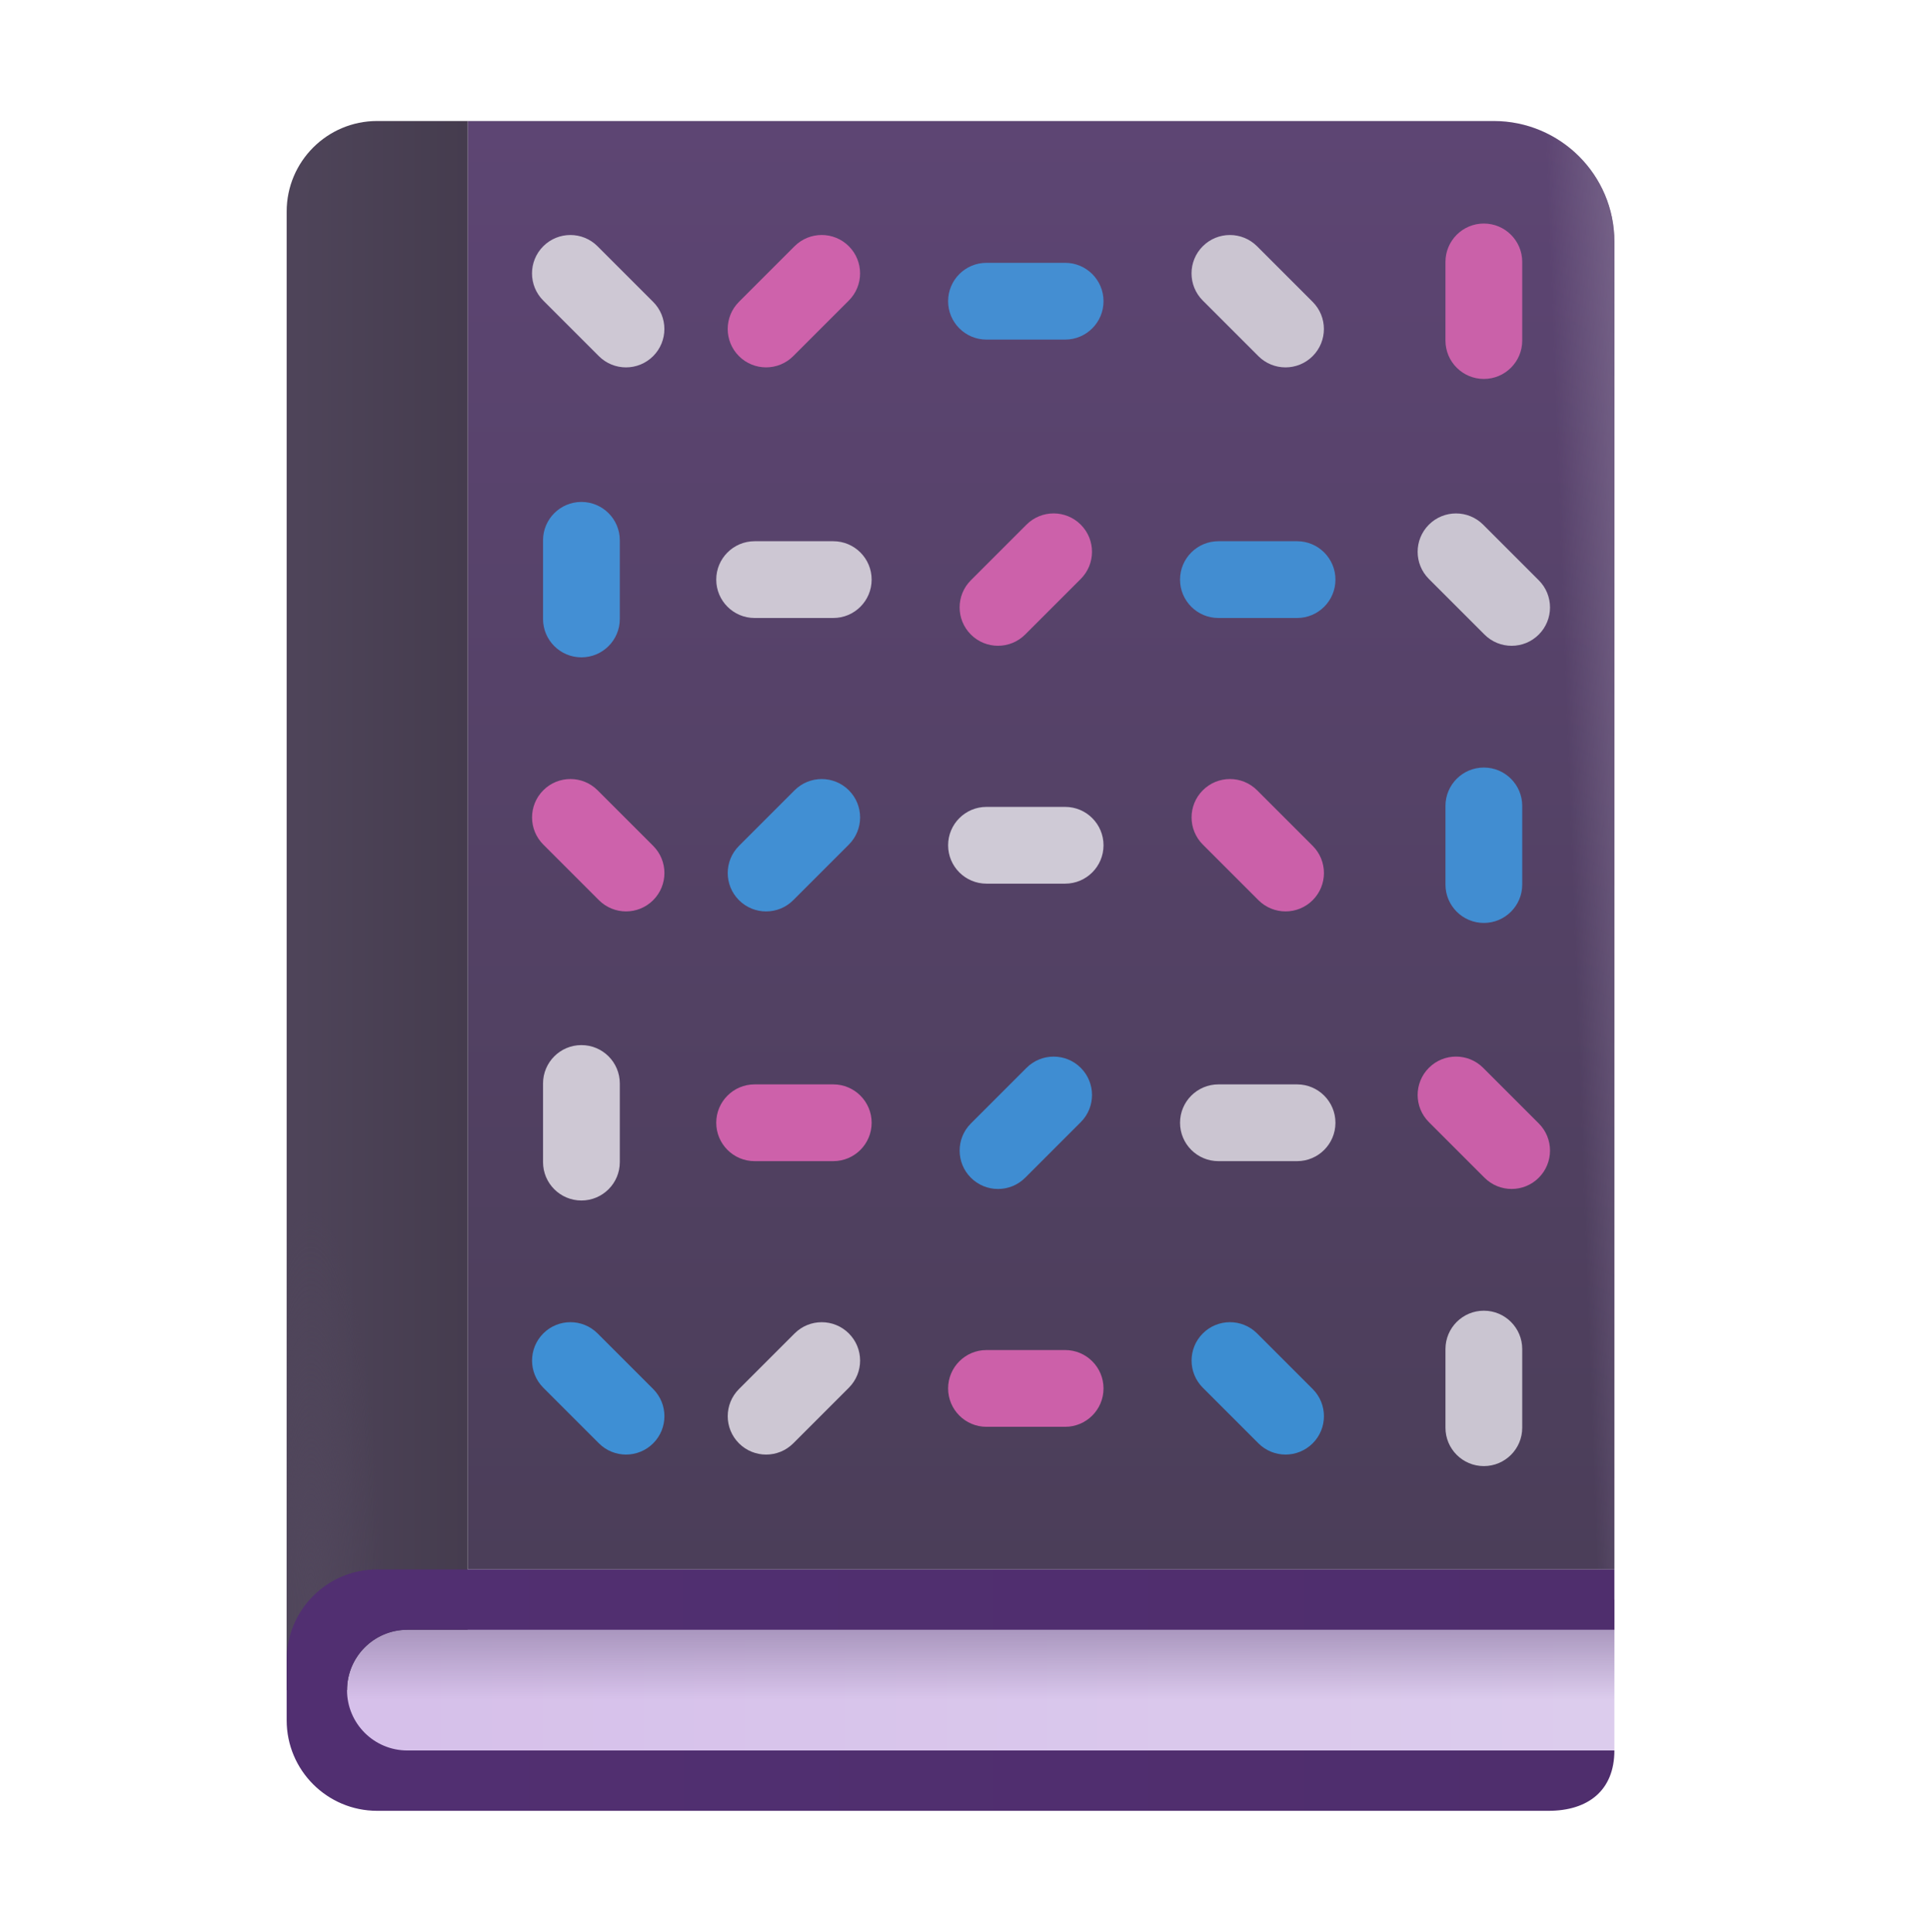
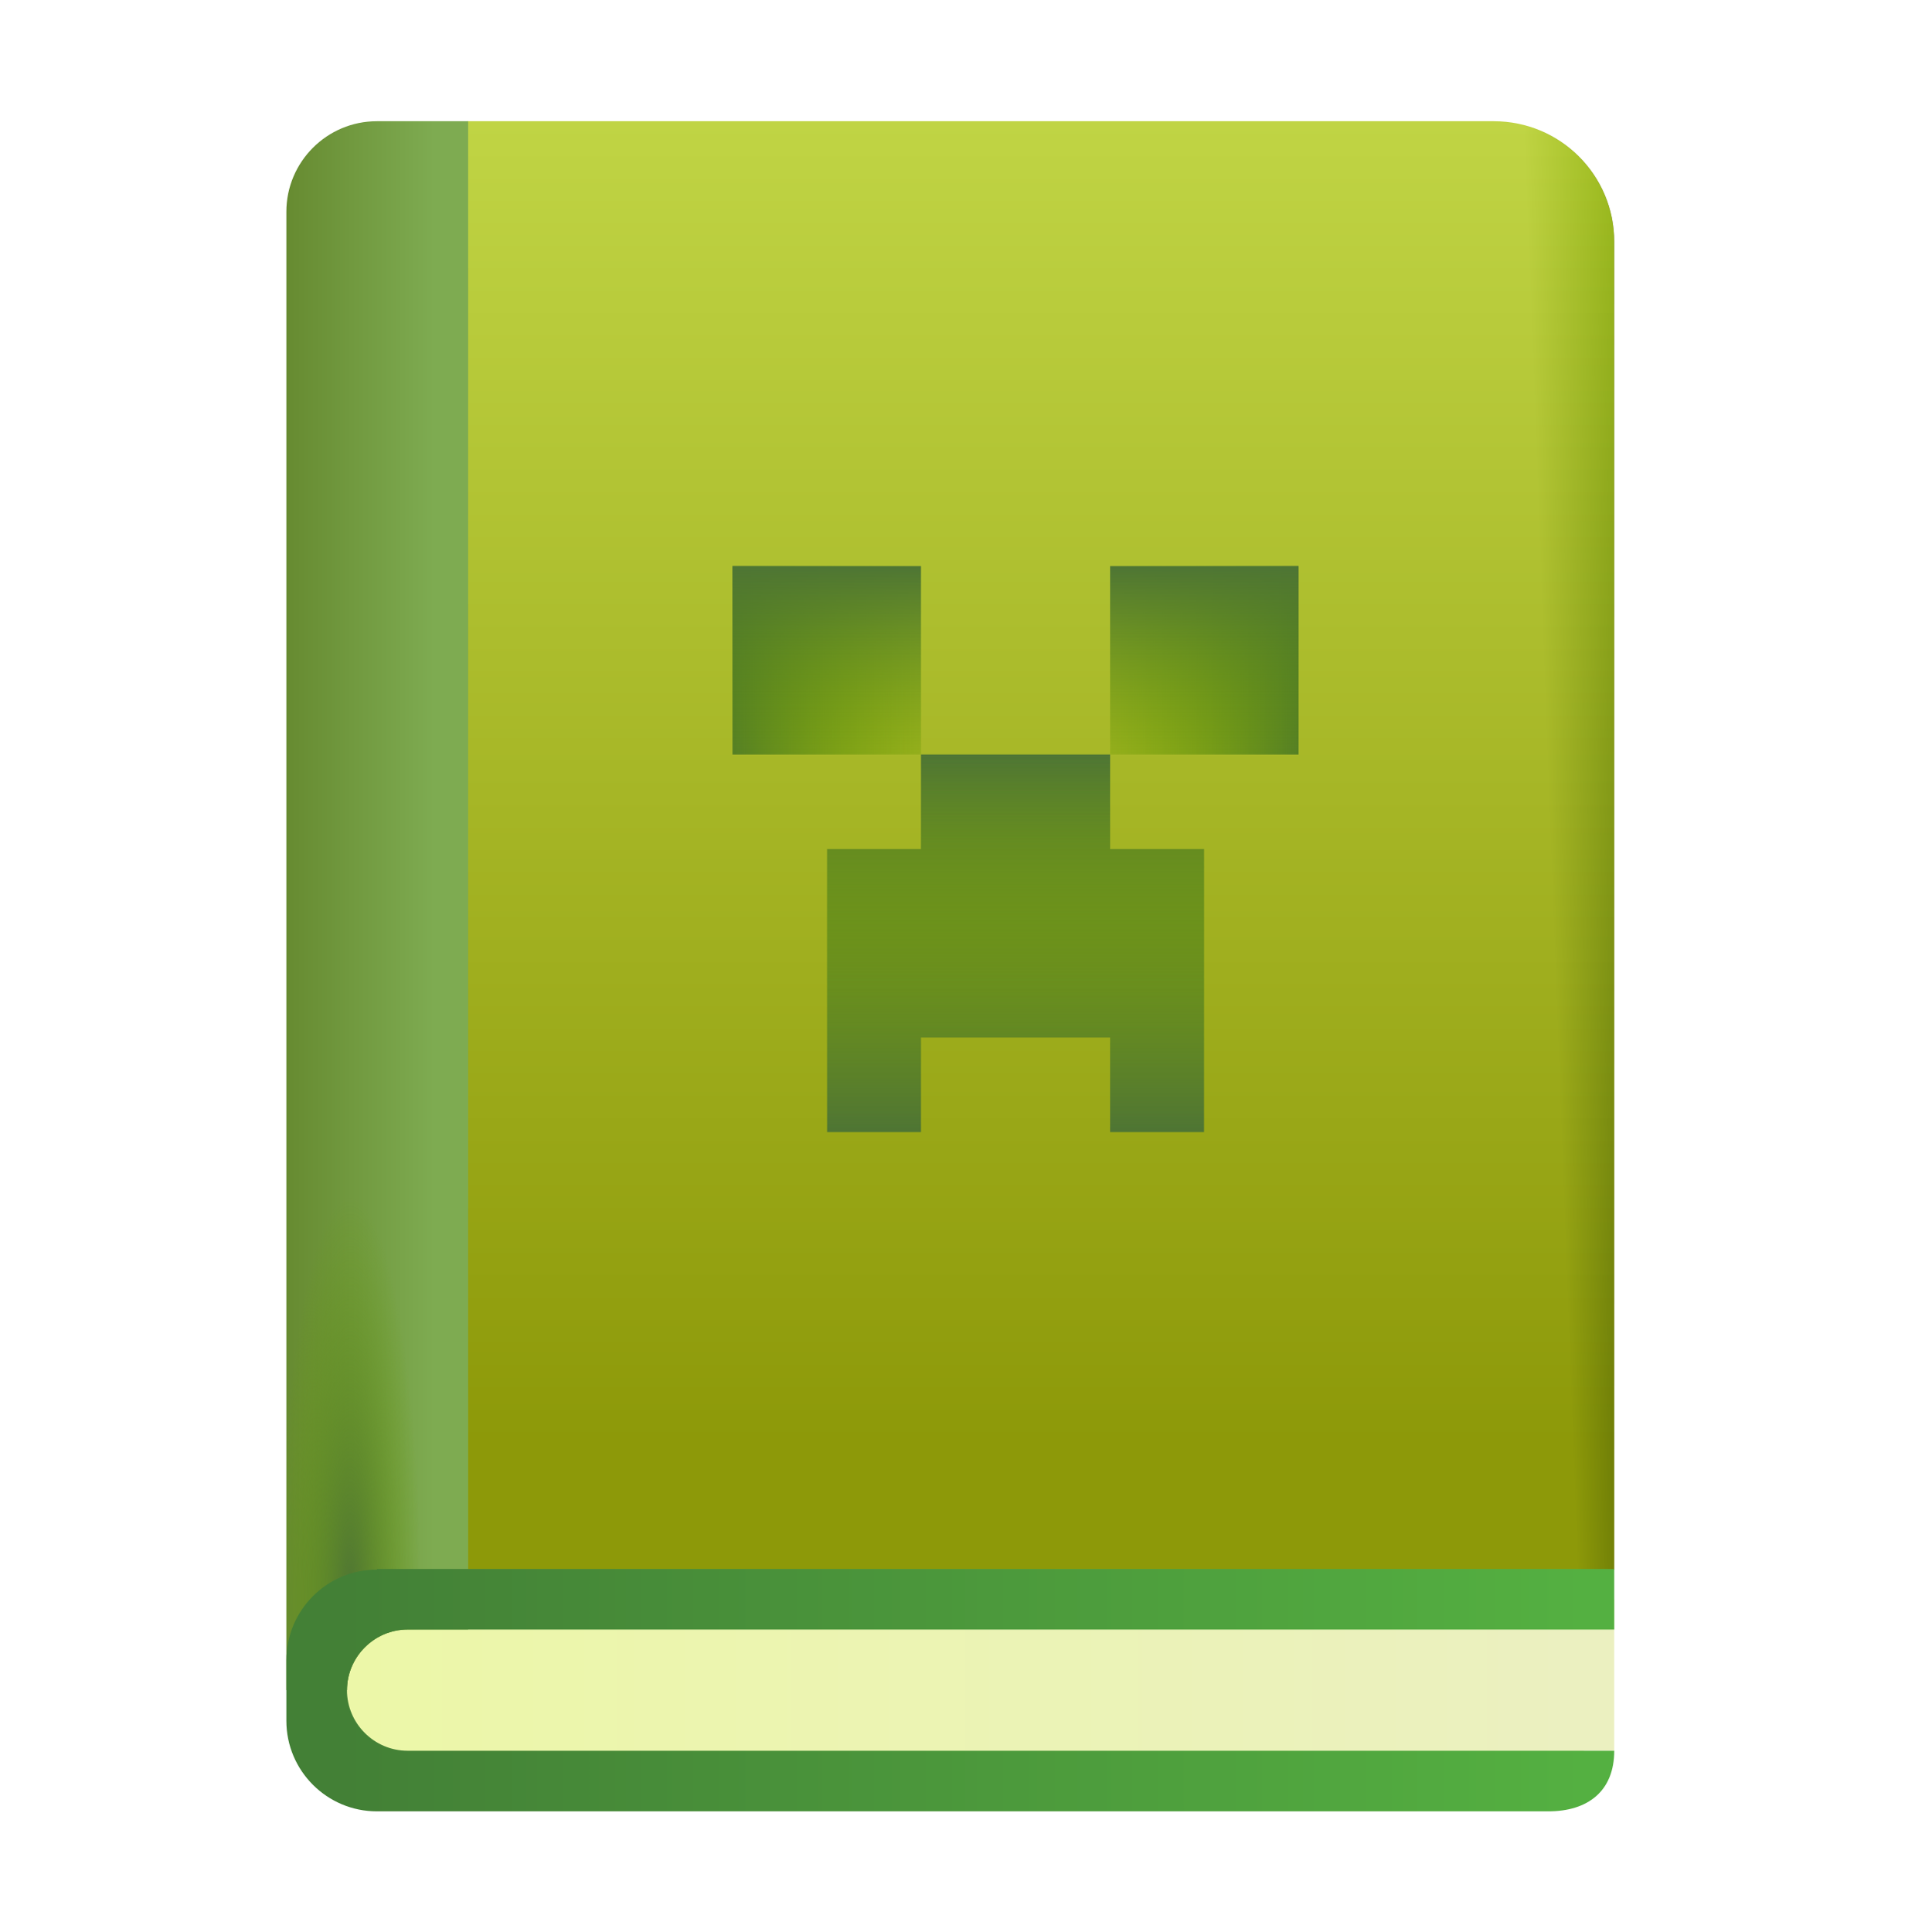
- <svg xmlns="http://www.w3.org/2000/svg" width="290px" height="290px" preserveAspectRatio="xMidYMid meet" viewBox="0 0 32 32" style="-ms-transform: rotate(360deg); -webkit-transform: rotate(360deg); transform: rotate(360deg);">
-   <g fill="none">
-     <path fill="url(#IconifyId-18336ff944b-bf80ea-28503)" d="M7.75 2.005h17a2 2 0 0 1 2 2v22h-19v-24Z" />
-     <path fill="url(#IconifyId-18336ff944b-bf80ea-28504)" d="M7.75 2.005h17a2 2 0 0 1 2 2v22h-19v-24Z" />
-     <path fill="url(#IconifyId-18336ff944b-bf80ea-28505)" d="M5.25 26.505h21.5v2.5h-.5l-.5.5H5.25v-3Z" />
-     <path fill="url(#IconifyId-18336ff944b-bf80ea-28506)" d="M5.25 26.505h21.5v2.5h-.5l-.5.5H5.25v-3Z" />
-     <path fill="url(#IconifyId-18336ff944b-bf80ea-28507)" d="M6.25 2.005a1.5 1.5 0 0 0-1.5 1.5v24.5h1a1 1 0 0 1 1-1h1v-25h-1.5Z" />
-     <path fill="url(#IconifyId-18336ff944b-bf80ea-28509)" d="M6.25 2.005a1.5 1.5 0 0 0-1.5 1.5v24.5h1a1 1 0 0 1 1-1h1v-25h-1.5Z" />
-     <path fill="url(#IconifyId-18336ff944b-bf80ea-28508)" d="M6.25 26.005a1.5 1.5 0 0 0-1.5 1.5v1a1.5 1.5 0 0 0 1.5 1.5h19.408c.653 0 1.092-.335 1.092-1h-20a1 1 0 1 1 0-2h20v-1H6.25Z" />
-     <rect width="2.575" height="1.272" x="9.452" y="3.631" fill="#CEC8D4" rx=".636" transform="rotate(45 9.452 3.63)" />
-     <rect width="2.575" height="1.272" x="9.452" y="12.645" fill="#CD62AB" rx=".636" transform="rotate(45 9.452 12.645)" />
-     <rect width="2.575" height="1.272" x="9.452" y="21.645" fill="#3E8FD4" rx=".636" transform="rotate(45 9.452 21.645)" />
-     <rect width="2.575" height="1.272" x="20.38" y="3.631" fill="#CBC5D1" rx=".636" transform="rotate(45 20.38 3.63)" />
-     <rect width="2.575" height="1.272" x="20.38" y="12.645" fill="#CB60A9" rx=".636" transform="rotate(45 20.38 12.645)" />
-     <rect width="2.575" height="1.272" x="20.38" y="21.645" fill="#3C8DD1" rx=".636" transform="rotate(45 20.38 21.645)" />
-     <rect width="2.575" height="1.272" fill="#CE62AB" rx=".636" transform="scale(-1 1) rotate(45 -11.19 -14.62)" />
-     <rect width="2.575" height="1.272" fill="#418FD3" rx=".636" transform="scale(-1 1) rotate(45 -22.072 -10.113)" />
-     <rect width="2.575" height="1.272" fill="#CDC7D3" rx=".636" transform="scale(-1 1) rotate(45 -32.936 -5.613)" />
-     <rect width="2.575" height="1.272" fill="#CC61AA" rx=".636" transform="scale(-1 1) rotate(45 -18.68 -16.952)" />
-     <rect width="2.575" height="1.272" x="24.126" y="8.244" fill="#CAC5D1" rx=".636" transform="rotate(45 24.126 8.244)" />
-     <rect width="2.575" height="1.272" fill="#428DD1" rx=".636" transform="matrix(-1 0 0 1 22.128 8.968)" />
-     <rect width="2.575" height="1.272" fill="#CDC7D3" rx=".636" transform="matrix(-1 0 0 1 14.443 8.968)" />
-     <rect width="2.575" height="1.272" fill="#3F8DD2" rx=".636" transform="scale(-1 1) rotate(45 -29.545 -12.452)" />
-     <rect width="2.575" height="1.272" x="24.126" y="17.244" fill="#CA5FA8" rx=".636" transform="rotate(45 24.126 17.244)" />
-     <rect width="2.575" height="1.272" fill="#438FD4" rx=".636" transform="matrix(0 -1 -1 0 10.27 10.892)" />
-     <rect width="2.575" height="1.272" fill="#448ED2" rx=".636" transform="matrix(-1 0 0 1 18.285 4.355)" />
-     <rect width="2.575" height="1.272" fill="#CBC5D1" rx=".636" transform="matrix(-1 0 0 1 22.128 17.968)" />
-     <rect width="2.575" height="1.272" fill="#CFCAD6" rx=".636" transform="matrix(-1 0 0 1 18.285 13.37)" />
-     <rect width="2.575" height="1.272" fill="#CC60A9" rx=".636" transform="matrix(-1 0 0 1 18.285 22.37)" />
-     <rect width="2.575" height="1.272" fill="#CD61AA" rx=".636" transform="matrix(-1 0 0 1 14.443 17.968)" />
-     <rect width="2.575" height="1.272" fill="#CA61A9" rx=".636" transform="matrix(0 -1 -1 0 25.223 6.279)" />
-     <rect width="2.575" height="1.272" fill="#418DD1" rx=".636" transform="matrix(0 -1 -1 0 25.223 15.293)" />
-     <rect width="2.575" height="1.272" fill="#CAC5D1" rx=".636" transform="matrix(0 -1 -1 0 25.223 24.293)" />
-     <rect width="2.575" height="1.272" fill="#CEC8D4" rx=".636" transform="matrix(0 -1 -1 0 10.27 19.892)" />
-     <defs>
-       <linearGradient id="IconifyId-18336ff944b-bf80ea-28503" x1="17.25" x2="17.25" y1="2.005" y2="26.005" gradientUnits="userSpaceOnUse">
-         <stop stop-color="#5D4573" />
-         <stop offset="1" stop-color="#4B3E59" />
-       </linearGradient>
-       <linearGradient id="IconifyId-18336ff944b-bf80ea-28504" x1="28.44" x2="25.73" y1="5.387" y2="5.484" gradientUnits="userSpaceOnUse">
-         <stop offset=".409" stop-color="#806E91" />
-         <stop offset="1" stop-color="#806E91" stop-opacity="0" />
-       </linearGradient>
-       <linearGradient id="IconifyId-18336ff944b-bf80ea-28505" x1="6.471" x2="26.569" y1="28.42" y2="28.42" gradientUnits="userSpaceOnUse">
-         <stop stop-color="#D6C0EA" />
-         <stop offset="1" stop-color="#DCCCED" />
-       </linearGradient>
-       <linearGradient id="IconifyId-18336ff944b-bf80ea-28506" x1="16" x2="16" y1="26.743" y2="28.162" gradientUnits="userSpaceOnUse">
-         <stop stop-color="#9F8CB4" />
-         <stop offset="1" stop-color="#9F8CB4" stop-opacity="0" />
-       </linearGradient>
-       <linearGradient id="IconifyId-18336ff944b-bf80ea-28507" x1="4.955" x2="7.75" y1="16.742" y2="16.742" gradientUnits="userSpaceOnUse">
-         <stop stop-color="#4E4459" />
-         <stop offset="1" stop-color="#453C4E" />
-       </linearGradient>
-       <linearGradient id="IconifyId-18336ff944b-bf80ea-28508" x1="6.181" x2="26.75" y1="28.969" y2="28.936" gradientUnits="userSpaceOnUse">
-         <stop stop-color="#512F71" />
-         <stop offset="1" stop-color="#4F2E6D" />
-       </linearGradient>
-       <radialGradient id="IconifyId-18336ff944b-bf80ea-28509" cx="0" cy="0" r="1" gradientTransform="matrix(0 -6.6454 1.17096 0 5.149 26.678)" gradientUnits="userSpaceOnUse">
-         <stop stop-color="#51475C" />
-         <stop offset="1" stop-color="#51475C" stop-opacity="0" />
-       </radialGradient>
-     </defs>
+ <svg xmlns="http://www.w3.org/2000/svg" id="_图层_1" data-name="图层_1" version="1.1" viewBox="0 0 290 290">
+   <defs>
+     <style>
+       .st0 {
+         fill: #cec8d4;
+       }
+ 
+       .st1 {
+         fill: url(#_未命名的渐变_151);
+       }
+ 
+       .st2 {
+         fill: url(#_未命名的渐变_8);
+       }
+ 
+       .st3 {
+         fill: url(#_未命名的渐变_5);
+       }
+ 
+       .st4 {
+         fill: url(#_未命名的渐变_4);
+       }
+ 
+       .st4, .st5, .st6 {
+         isolation: isolate;
+       }
+ 
+       .st4, .st6 {
+         mix-blend-mode: overlay;
+       }
+ 
+       .st7 {
+         fill: url(#_未命名的渐变_11);
+       }
+ 
+       .st8 {
+         fill: #ca61a9;
+       }
+ 
+       .st9 {
+         fill: #438fd4;
+       }
+ 
+       .st10 {
+         fill: url(#_未命名的渐变_9);
+       }
+ 
+       .st11 {
+         fill: #cdc7d3;
+       }
+ 
+       .st12 {
+         fill: #3c8dd1;
+       }
+ 
+       .st13 {
+         fill: url(#_未命名的渐变_6);
+       }
+ 
+       .st14 {
+         fill: #cfcad6;
+       }
+ 
+       .st15 {
+         fill: #ca5fa8;
+       }
+ 
+       .st16 {
+         fill: #cbc5d1;
+       }
+ 
+       .st17 {
+         fill: #cd61aa;
+       }
+ 
+       .st18 {
+         fill: #3f8dd2;
+       }
+ 
+       .st19 {
+         fill: url(#_未命名的渐变_3);
+       }
+ 
+       .st20 {
+         fill: url(#_未命名的渐变_13);
+       }
+ 
+       .st21 {
+         fill: url(#_未命名的渐变);
+       }
+ 
+       .st22 {
+         fill: #448ed2;
+       }
+ 
+       .st23 {
+         fill: url(#_未命名的渐变_12);
+       }
+ 
+       .st24 {
+         fill: #418fd3;
+       }
+ 
+       .st25 {
+         fill: #3e8fd4;
+       }
+ 
+       .st26 {
+         display: none;
+       }
+ 
+       .st27 {
+         fill: #cd62ab;
+       }
+ 
+       .st28 {
+         fill: #cc60a9;
+       }
+ 
+       .st29 {
+         fill: #cc61aa;
+       }
+ 
+       .st30 {
+         fill: #cb60a9;
+       }
+ 
+       .st31 {
+         fill: #418dd1;
+       }
+ 
+       .st6 {
+         fill: url(#_未命名的渐变_2);
+         opacity: .6;
+       }
+ 
+       .st32 {
+         fill: #cac5d1;
+       }
+ 
+       .st33 {
+         fill: url(#_未命名的渐变_10);
+       }
+ 
+       .st34 {
+         fill: #ce62ab;
+       }
+ 
+       .st35 {
+         fill: #428dd1;
+       }
+     </style>
+     <linearGradient id="_未命名的渐变" data-name="未命名的渐变" x1="-252.8" y1="62.8" x2="-252.8" y2="86.8" gradientTransform="translate(2456.7 -573.2) scale(9.1)" gradientUnits="userSpaceOnUse">
+       <stop offset="0" stop-color="#c5da4a" />
+       <stop offset="1" stop-color="#8d9909" />
+     </linearGradient>
+     <linearGradient id="_未命名的渐变_2" data-name="未命名的渐变 2" x1="-241.7" y1="76.5" x2="-244.4" y2="76.6" gradientTransform="translate(2456.7 -573.2) scale(9.1)" gradientUnits="userSpaceOnUse">
+       <stop offset=".4" stop-color="#000" />
+       <stop offset="1" stop-color="#000" stop-opacity="0" />
+     </linearGradient>
+     <linearGradient id="_未命名的渐变_3" data-name="未命名的渐变 3" x1="-264.1" y1="90.9" x2="-244" y2="90.9" gradientTransform="translate(2456.7 -573.2) scale(9.1)" gradientUnits="userSpaceOnUse">
+       <stop offset="0" stop-color="#ecf7a8" />
+       <stop offset="1" stop-color="#ebf0c0" />
+     </linearGradient>
+     <linearGradient id="_未命名的渐变_4" data-name="未命名的渐变 4" x1="-254" y1="87.5" x2="-254" y2="88.9" gradientTransform="translate(2456.7 -573.2) scale(9.1)" gradientUnits="userSpaceOnUse">
+       <stop offset="0" stop-color="#fff" />
+       <stop offset="1" stop-color="#fff" stop-opacity="0" />
+     </linearGradient>
+     <linearGradient id="_未命名的渐变_5" data-name="未命名的渐变 5" x1="-265.6" y1="77.9" x2="-262.8" y2="77.9" gradientTransform="translate(2456.7 -573.2) scale(9.1)" gradientUnits="userSpaceOnUse">
+       <stop offset="0" stop-color="#63862c" />
+       <stop offset="1" stop-color="#7eab51" />
+     </linearGradient>
+     <radialGradient id="_未命名的渐变_6" data-name="未命名的渐变 6" cx="-313.2" cy="28.6" fx="-313.2" fy="28.6" r="1" gradientTransform="translate(-250.6 -18614.7) rotate(-90) scale(60.2 10.6)" gradientUnits="userSpaceOnUse">
+       <stop offset="0" stop-color="#4e7534" />
+       <stop offset="1" stop-color="#690" stop-opacity="0" />
+     </radialGradient>
+     <linearGradient id="_未命名的渐变_151" data-name="未命名的渐变 151" x1="-264.3" y1="90.9" x2="-243.8" y2="90.9" gradientTransform="translate(2456.7 -573.2) scale(9.1)" gradientUnits="userSpaceOnUse">
+       <stop offset="0" stop-color="#438036" />
+       <stop offset="1" stop-color="#54b041" />
+     </linearGradient>
+     <linearGradient id="_未命名的渐变_8" data-name="未命名的渐变 8" x1="110" y1="190.7" x2="138.3" y2="190.7" gradientTransform="translate(0 289.9) scale(1 -1)" gradientUnits="userSpaceOnUse">
+       <stop offset="0" stop-color="#4e7534" />
+       <stop offset="1" stop-color="#690" stop-opacity="0" />
+     </linearGradient>
+     <linearGradient id="_未命名的渐变_9" data-name="未命名的渐变 9" x1="195" y1="190.7" x2="166.7" y2="190.7" gradientTransform="translate(0 289.9) scale(1 -1)" gradientUnits="userSpaceOnUse">
+       <stop offset="0" stop-color="#4e7534" />
+       <stop offset="1" stop-color="#690" stop-opacity="0" />
+     </linearGradient>
+     <linearGradient id="_未命名的渐变_10" data-name="未命名的渐变 10" x1="152.5" y1="176.6" x2="152.5" y2="119.9" gradientTransform="translate(0 289.9) scale(1 -1)" gradientUnits="userSpaceOnUse">
+       <stop offset="0" stop-color="#4e7534" />
+       <stop offset="1" stop-color="#690" stop-opacity="0" />
+     </linearGradient>
+     <linearGradient id="_未命名的渐变_11" data-name="未命名的渐变 11" x1="124.2" y1="204.9" x2="124.2" y2="176.6" gradientTransform="translate(0 289.9) scale(1 -1)" gradientUnits="userSpaceOnUse">
+       <stop offset="0" stop-color="#4e7534" />
+       <stop offset="1" stop-color="#690" stop-opacity=".3" />
+     </linearGradient>
+     <linearGradient id="_未命名的渐变_12" data-name="未命名的渐变 12" x1="180.8" y1="204.9" x2="180.8" y2="176.6" gradientTransform="translate(0 289.9) scale(1 -1)" gradientUnits="userSpaceOnUse">
+       <stop offset="0" stop-color="#4e7534" />
+       <stop offset="1" stop-color="#690" stop-opacity=".3" />
+     </linearGradient>
+     <linearGradient id="_未命名的渐变_13" data-name="未命名的渐变 13" x1="152.5" y1="119.9" x2="152.5" y2="176.6" gradientTransform="translate(0 289.9) scale(1 -1)" gradientUnits="userSpaceOnUse">
+       <stop offset="0" stop-color="#4e7534" />
+       <stop offset="1" stop-color="#690" stop-opacity="0" />
+     </linearGradient>
+   </defs>
+   <g class="st5">
+     <g id="_图层_11" data-name="_图层_1">
+       <path class="st21" d="M70.2,18.2h154.1c10,0,18.1,8.1,18.1,18.1v199.4H70.2V18.2Z" />
+       <path class="st6" d="M70.2,18.2h154.1c10,0,18.1,8.1,18.1,18.1v199.4H70.2V18.2Z" />
+       <path class="st19" d="M47.6,240.2h194.8v22.7h-4.5l-4.5,4.5H47.6v-27.2Z" />
+       <path class="st4" d="M47.6,240.2h194.8v22.7h-4.5l-4.5,4.5H47.6v-27.2Z" />
+       <path class="st3" d="M56.6,18.2c-7.5,0-13.6,6.1-13.6,13.6v222h9.1c0-5,4.1-9.1,9.1-9.1h9.1V18.2h-13.7Z" />
+       <path class="st13" d="M56.6,18.2c-7.5,0-13.6,6.1-13.6,13.6v222h9.1c0-5,4.1-9.1,9.1-9.1h9.1V18.2h-13.7Z" />
+       <path class="st1" d="M56.6,235.7c-7.5,0-13.6,6.1-13.6,13.6v9.1c0,7.5,6.1,13.6,13.6,13.6h175.9c5.9,0,9.9-3,9.9-9.1H61.2c-5,0-9.1-4.1-9.1-9.1s4.1-9.1,9.1-9.1h181.2v-9.1H56.6Z" />
+       <g class="st26">
+         <path class="st0" d="M89.7,37l8.3,8.3c2.3,2.3,2.3,5.9,0,8.2h0c-2.3,2.3-5.9,2.3-8.2,0l-8.3-8.3c-2.3-2.3-2.3-5.9,0-8.2h0c2.3-2.3,5.9-2.3,8.2,0Z" />
+         <path class="st27" d="M81.7,118.7h0c2.2-2.2,5.9-2.2,8.2,0l8.3,8.3c2.3,2.3,2.3,5.9,0,8.2h0c-2.2,2.2-5.9,2.2-8.2,0l-8.3-8.3c-2.3-2.3-2.3-5.9,0-8.2Z" />
+         <path class="st25" d="M89.7,200.2l8.3,8.3c2.3,2.3,2.3,5.9,0,8.2h0c-2.3,2.3-5.9,2.3-8.2,0l-8.3-8.3c-2.3-2.3-2.3-5.9,0-8.2h0c2.3-2.3,5.9-2.3,8.2,0Z" />
+         <path class="st16" d="M188.8,37l8.3,8.3c2.3,2.3,2.3,5.9,0,8.2h0c-2.3,2.3-5.9,2.3-8.2,0l-8.3-8.3c-2.3-2.3-2.3-5.9,0-8.2h0c2.3-2.3,5.9-2.3,8.2,0Z" />
+         <path class="st30" d="M180.7,118.7h0c2.2-2.2,5.9-2.2,8.2,0l8.3,8.3c2.3,2.3,2.3,5.9,0,8.2h0c-2.2,2.2-5.9,2.2-8.2,0l-8.3-8.3c-2.3-2.3-2.3-5.9,0-8.2Z" />
+         <path class="st12" d="M188.8,200.2l8.3,8.3c2.3,2.3,2.3,5.9,0,8.2h0c-2.3,2.3-5.9,2.3-8.2,0l-8.3-8.3c-2.3-2.3-2.3-5.9,0-8.2h0c2.3-2.3,5.9-2.3,8.2,0Z" />
+         <path class="st34" d="M119.3,37l-8.3,8.3c-2.3,2.3-2.3,5.9,0,8.2h0c2.3,2.3,5.9,2.3,8.2,0l8.3-8.3c2.3-2.3,2.3-5.9,0-8.2h0c-2.3-2.3-5.9-2.3-8.2,0Z" />
+         <path class="st24" d="M119.3,118.7l-8.3,8.3c-2.3,2.3-2.3,5.9,0,8.2h0c2.3,2.3,5.9,2.3,8.2,0l8.3-8.3c2.3-2.3,2.3-5.9,0-8.2h0c-2.3-2.3-5.9-2.3-8.2,0Z" />
+         <path class="st11" d="M119.3,200.2l-8.3,8.3c-2.3,2.3-2.3,5.9,0,8.2h0c2.3,2.3,5.9,2.3,8.2,0l8.3-8.3c2.3-2.3,2.3-5.9,0-8.2h0c-2.3-2.3-5.9-2.3-8.2,0Z" />
+         <path class="st29" d="M154.1,78.8l-8.3,8.3c-2.3,2.3-2.3,5.9,0,8.2h0c2.3,2.3,5.9,2.3,8.2,0l8.3-8.3c2.3-2.3,2.3-5.9,0-8.2h0c-2.3-2.3-5.9-2.3-8.2,0Z" />
+         <path class="st32" d="M214.6,78.7h0c2.2-2.2,5.9-2.2,8.2,0l8.3,8.3c2.3,2.3,2.3,5.9,0,8.2h0c-2.2,2.2-5.9,2.2-8.2,0l-8.3-8.3c-2.3-2.3-2.3-5.9,0-8.2Z" />
+         <path class="st35" d="M194.8,81.3h-11.8c-3.2,0-5.8,2.6-5.8,5.8h0c0,3.2,2.6,5.8,5.8,5.8h11.8c3.2,0,5.8-2.6,5.8-5.8h0c0-3.2-2.6-5.8-5.8-5.8Z" />
+         <path class="st11" d="M125.1,81.3h-11.8c-3.2,0-5.8,2.6-5.8,5.8h0c0,3.2,2.6,5.8,5.8,5.8h11.8c3.2,0,5.8-2.6,5.8-5.8h0c0-3.2-2.6-5.8-5.8-5.8Z" />
+         <path class="st18" d="M154.1,160.4l-8.3,8.3c-2.3,2.3-2.3,5.9,0,8.2h0c2.3,2.3,5.9,2.3,8.2,0l8.3-8.3c2.3-2.3,2.3-5.9,0-8.2h0c-2.3-2.3-5.9-2.3-8.2,0Z" />
+         <path class="st15" d="M222.7,160.3l8.3,8.3c2.3,2.3,2.3,5.9,0,8.2h0c-2.3,2.3-5.9,2.3-8.2,0l-8.3-8.3c-2.3-2.3-2.3-5.9,0-8.2h0c2.3-2.3,5.9-2.3,8.2,0Z" />
+         <path class="st9" d="M93.1,92.9v-11.8c0-3.2-2.6-5.8-5.8-5.8h0c-3.2,0-5.8,2.6-5.8,5.8v11.8c0,3.2,2.6,5.8,5.8,5.8h0c3.2,0,5.8-2.6,5.8-5.8Z" />
+         <path class="st22" d="M159.9,39.5h-11.8c-3.2,0-5.8,2.6-5.8,5.8h0c0,3.2,2.6,5.8,5.8,5.8h11.8c3.2,0,5.8-2.6,5.8-5.8h0c0-3.2-2.6-5.8-5.8-5.8Z" />
+         <path class="st16" d="M194.8,162.8h-11.8c-3.2,0-5.8,2.6-5.8,5.8h0c0,3.2,2.6,5.8,5.8,5.8h11.8c3.2,0,5.8-2.6,5.8-5.8h0c0-3.2-2.6-5.8-5.8-5.8Z" />
+         <path class="st14" d="M159.9,121.2h-11.8c-3.2,0-5.8,2.6-5.8,5.8h0c0,3.2,2.6,5.8,5.8,5.8h11.8c3.2,0,5.8-2.6,5.8-5.8h0c0-3.2-2.6-5.8-5.8-5.8Z" />
+         <path class="st28" d="M159.9,202.7h-11.8c-3.2,0-5.8,2.6-5.8,5.8h0c0,3.2,2.6,5.8,5.8,5.8h11.8c3.2,0,5.8-2.6,5.8-5.8h0c0-3.2-2.6-5.8-5.8-5.8Z" />
+         <path class="st17" d="M125.1,162.8h-11.8c-3.2,0-5.8,2.6-5.8,5.8h0c0,3.2,2.6,5.8,5.8,5.8h11.8c3.2,0,5.8-2.6,5.8-5.8h0c0-3.2-2.6-5.8-5.8-5.8Z" />
+         <path class="st8" d="M228.6,51.1v-11.8c0-3.2-2.6-5.8-5.8-5.8h0c-3.2,0-5.8,2.6-5.8,5.8v11.8c0,3.2,2.6,5.8,5.8,5.8h0c3.2,0,5.8-2.6,5.8-5.8Z" />
+         <path class="st31" d="M228.6,132.8v-11.8c0-3.2-2.6-5.8-5.8-5.8h0c-3.2,0-5.8,2.6-5.8,5.8v11.8c0,3.2,2.6,5.8,5.8,5.8h0c3.2,0,5.8-2.6,5.8-5.8Z" />
+         <path class="st32" d="M228.6,214.4v-11.8c0-3.2-2.6-5.8-5.8-5.8h0c-3.2,0-5.8,2.6-5.8,5.8v11.8c0,3.2,2.6,5.8,5.8,5.8h0c3.2,0,5.8-2.6,5.8-5.8Z" />
+         <path class="st0" d="M93.1,174.5v-11.8c0-3.2-2.6-5.8-5.8-5.8h0c-3.2,0-5.8,2.6-5.8,5.8v11.8c0,3.2,2.6,5.8,5.8,5.8h0c3.2,0,5.8-2.6,5.8-5.8Z" />
+       </g>
+       <rect class="st2" x="110" y="85" width="28.3" height="28.3" />
+       <rect class="st10" x="166.7" y="85" width="28.3" height="28.3" />
+       <polygon class="st33" points="180.8 127.5 180.8 170 166.7 170 166.7 155.8 138.3 155.8 138.3 170 124.2 170 124.2 127.5 138.3 127.5 138.3 113.3 166.7 113.3 166.7 127.5 180.8 127.5" />
+       <rect class="st7" x="110" y="85" width="28.3" height="28.3" />
+       <rect class="st23" x="166.7" y="85" width="28.3" height="28.3" />
+       <polygon class="st20" points="180.8 127.5 180.8 170 166.7 170 166.7 155.8 138.3 155.8 138.3 170 124.2 170 124.2 127.5 138.3 127.5 138.3 113.3 166.7 113.3 166.7 127.5 180.8 127.5" />
+     </g>
  </g>
</svg>
